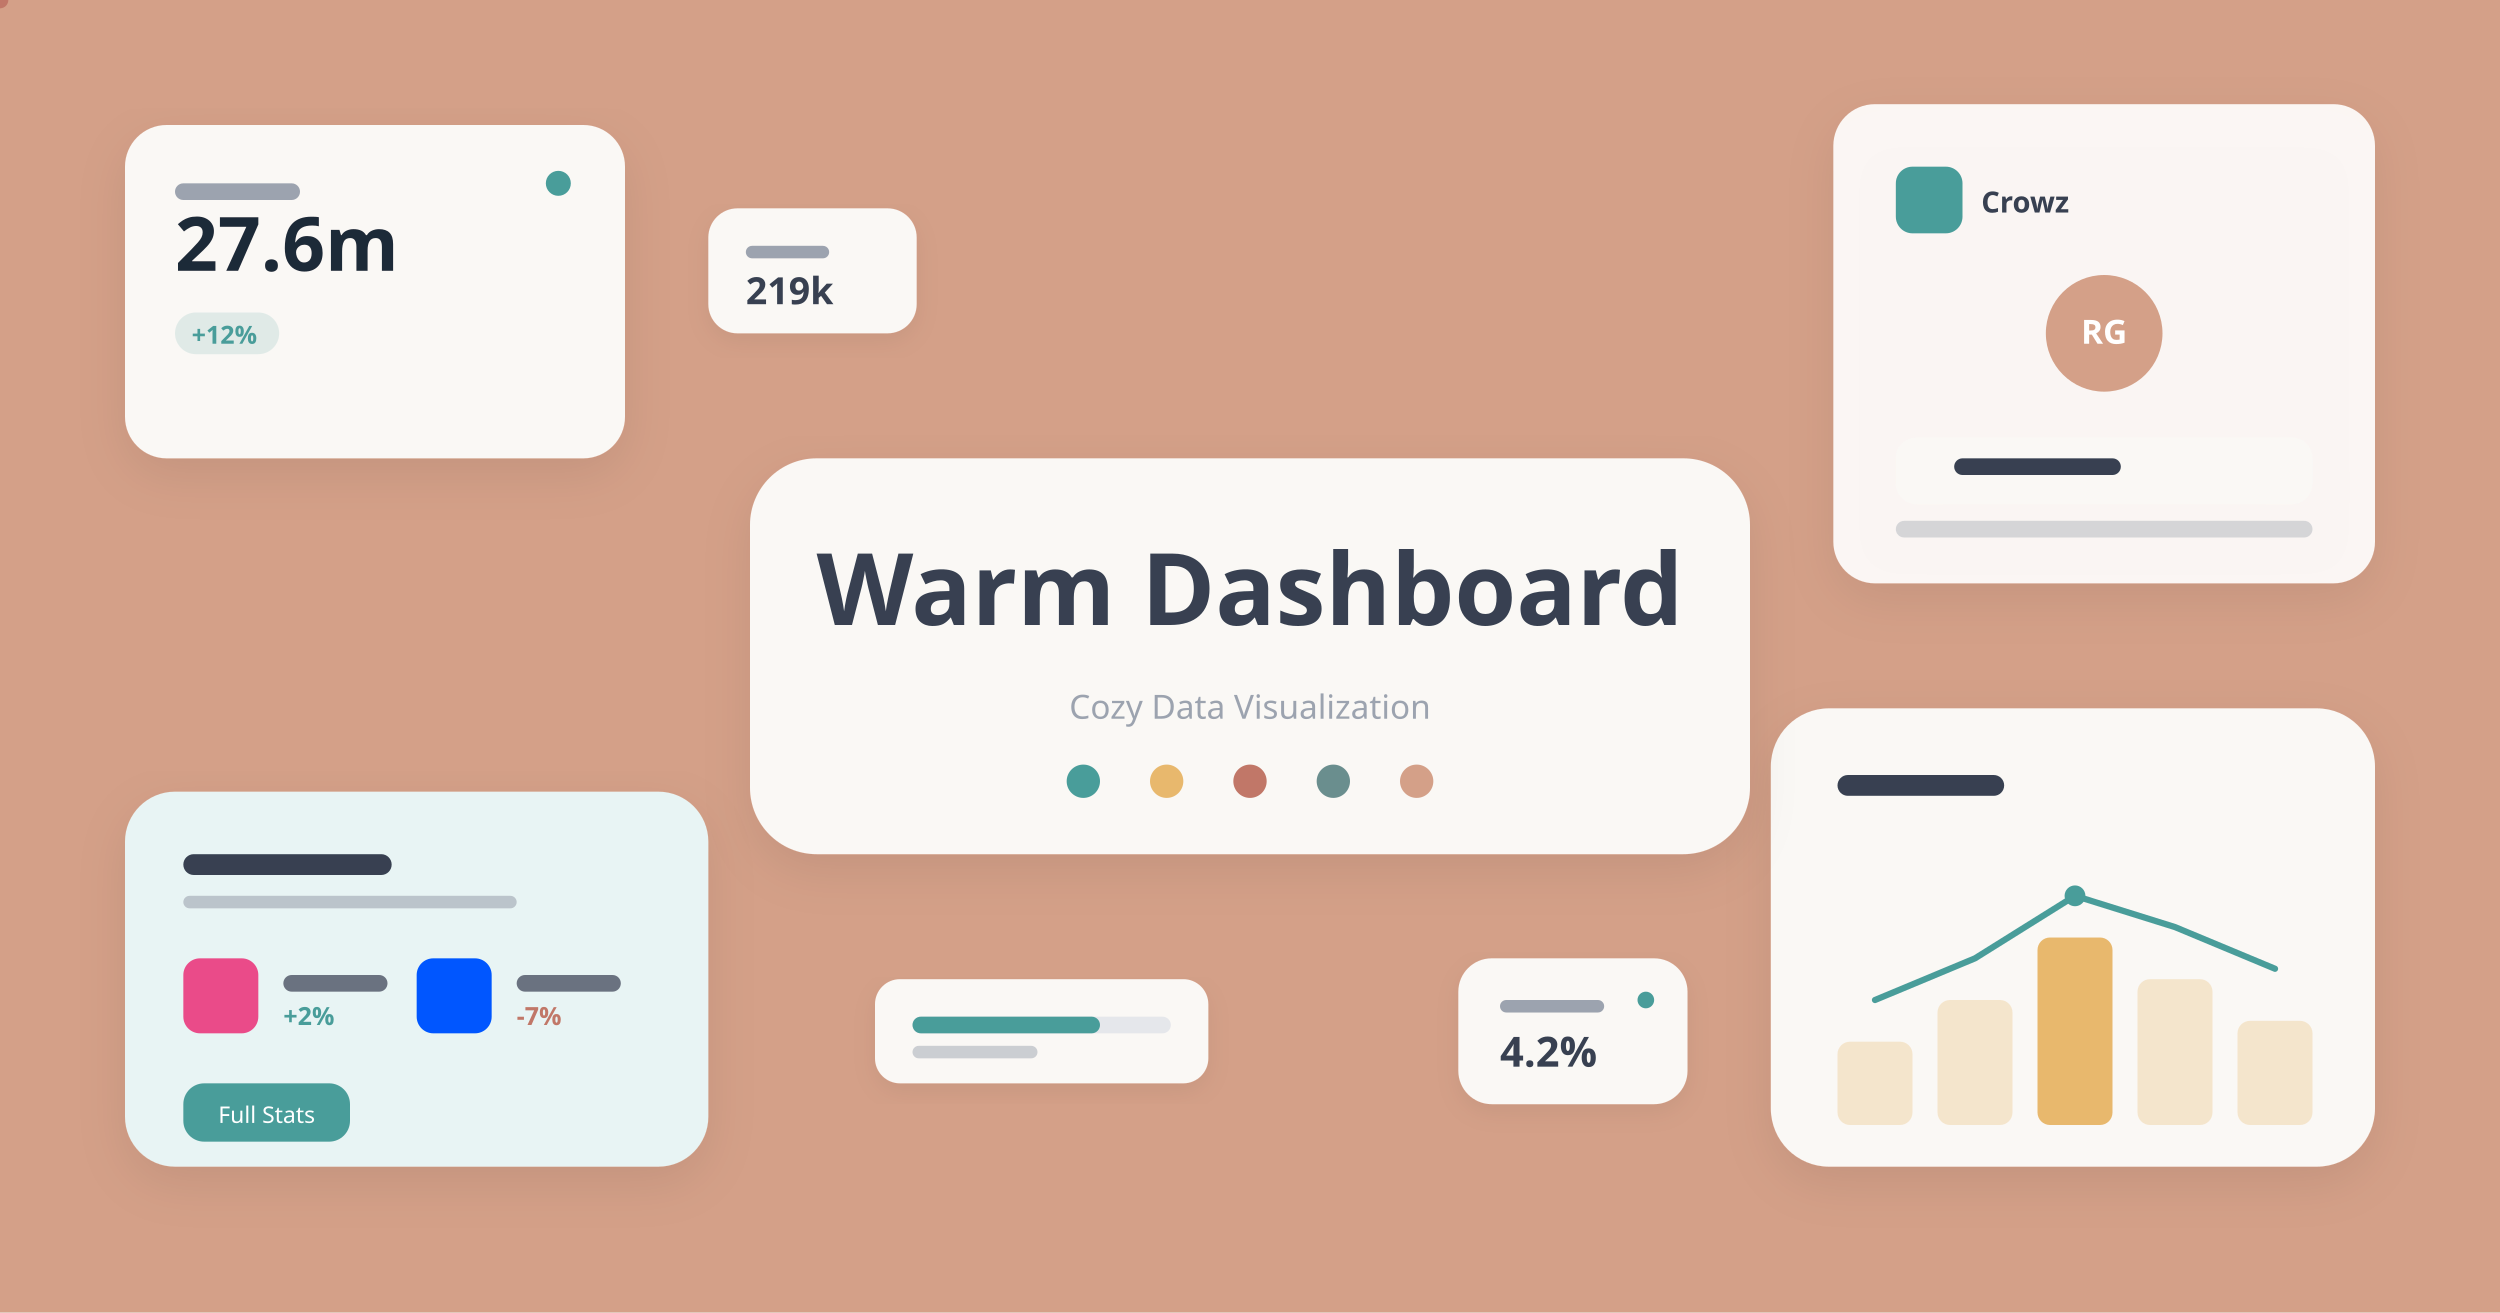
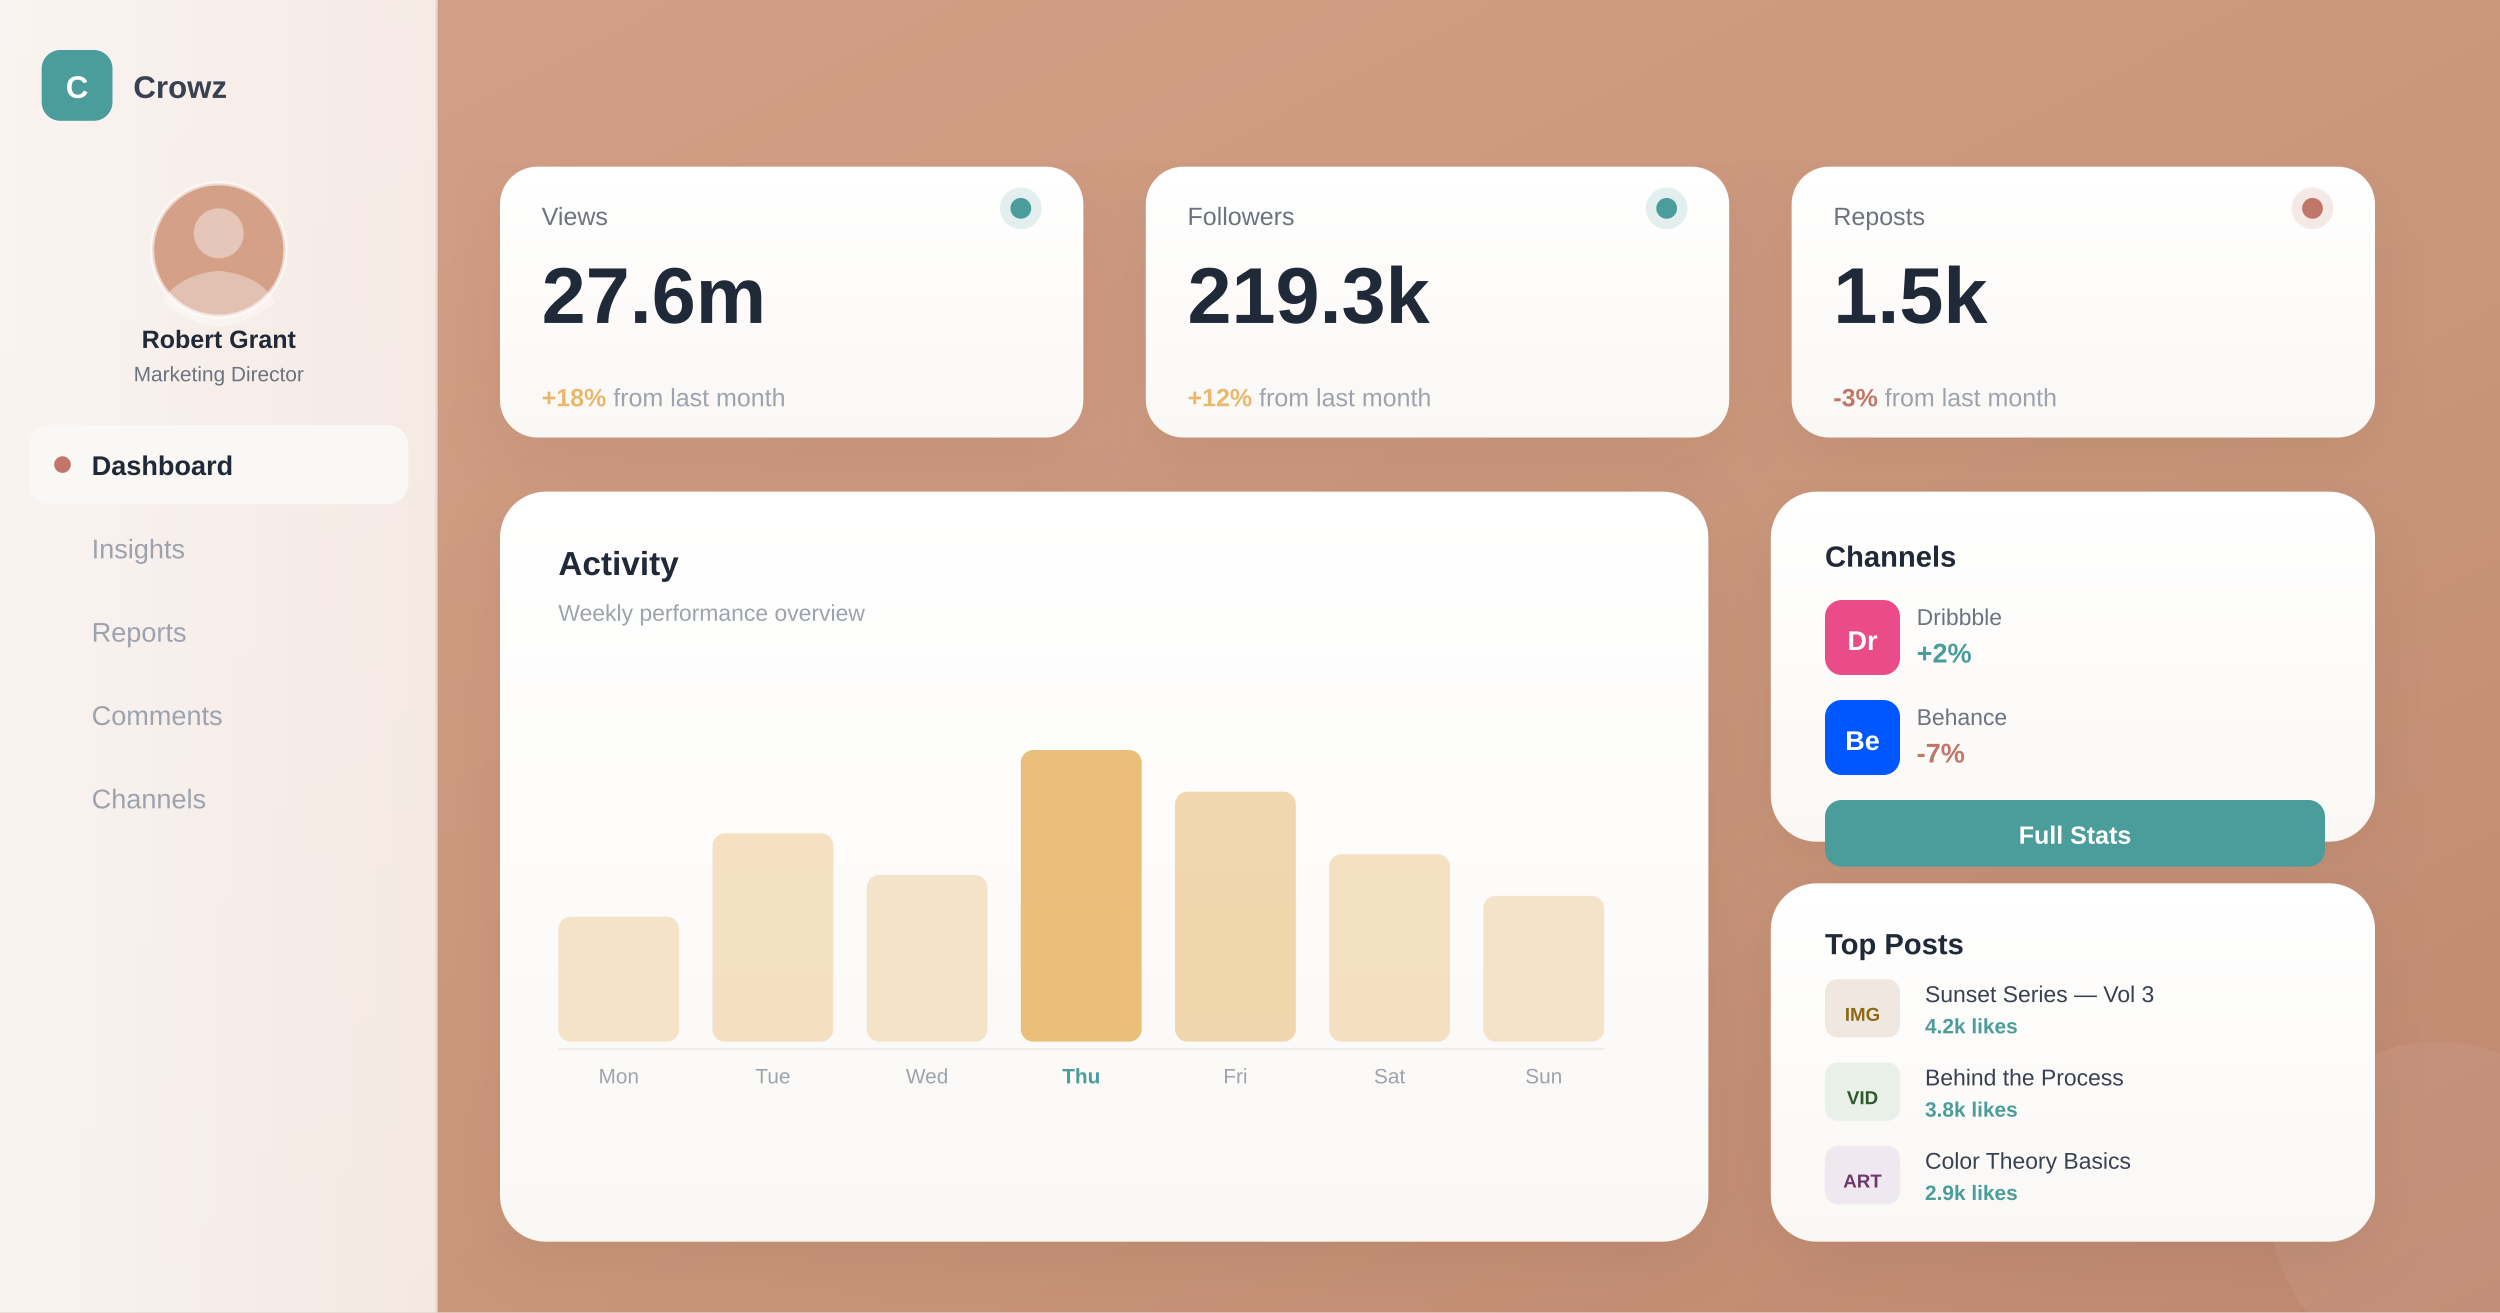
- <svg xmlns="http://www.w3.org/2000/svg" width="1200" height="630" fill="none" viewBox="0 0 1200 630">
+ <svg xmlns="http://www.w3.org/2000/svg" width="1200" height="630" viewBox="0 0 1200 630">
  <defs>
-     <filter id="a" width="130%" height="130%" x="-10%" y="-10%">
-       <feDropShadow dx="0" dy="8" flood-color="#000" flood-opacity=".08" stdDeviation="12" />
-     </filter>
-     <filter id="b" width="130%" height="130%" x="-10%" y="-10%">
-       <feDropShadow dx="0" dy="4" flood-color="#000" flood-opacity=".06" stdDeviation="6" />
+     <linearGradient id="coralBg" x1="0%" y1="0%" x2="100%" y2="100%">
+       <stop offset="0%" style="stop-color:#d4a088" />
+       <stop offset="60%" style="stop-color:#c9967a" />
+       <stop offset="100%" style="stop-color:#c08870" />
+     </linearGradient>
+     <linearGradient id="creamCard" x1="0%" y1="0%" x2="0%" y2="100%">
+       <stop offset="0%" style="stop-color:#ffffff" />
+       <stop offset="100%" style="stop-color:#faf8f5" />
+     </linearGradient>
+     <linearGradient id="sidebarGrad" x1="0%" y1="0%" x2="100%" y2="0%">
+       <stop offset="0%" style="stop-color:rgba(255,255,255,0.88)" />
+       <stop offset="100%" style="stop-color:rgba(255,255,255,0.78)" />
+     </linearGradient>
+     <filter id="cardShadow" x="-8%" y="-8%" width="116%" height="132%">
+       <feDropShadow dx="0" dy="8" stdDeviation="16" flood-color="rgba(0,0,0,0.07)" />
    </filter>
  </defs>
-   <path fill="#d4a088" d="M0 0h1200v630H0z" />
-   <g filter="url(#a)">
-     <rect width="240" height="160" x="60" y="60" fill="#faf8f5" rx="20" />
-     <rect width="60" height="8" x="84" y="88" fill="#9ca3af" rx="4" />
-     <text x="84" y="130" fill="#1f2937" font-family="system-ui, sans-serif" font-size="36" font-weight="700">27.6m</text>
-     <rect width="50" height="20" x="84" y="150" fill="#4a9d9a" opacity=".15" rx="10" />
-     <text x="92" y="165" fill="#4a9d9a" font-family="system-ui, sans-serif" font-size="12" font-weight="600">+12%</text>
-     <circle cx="268" cy="88" r="6" fill="#4a9d9a" />
-   </g>
-   <g filter="url(#a)">
-     <rect width="260" height="230" x="880" y="50" fill="#fff" fill-opacity=".9" rx="20" />
-     <rect width="32" height="32" x="910" y="80" fill="#4a9d9a" rx="8" />
-     <text x="951" y="102" fill="#374151" font-family="system-ui, sans-serif" font-size="14" font-weight="600">Crowz</text>
-     <circle cx="1010" cy="160" r="28" fill="#d4a088" />
-     <text x="1010" y="165" fill="#fff" font-family="system-ui, sans-serif" font-size="16" font-weight="700" text-anchor="middle">RG</text>
-     <rect width="200" height="32" x="910" y="210" fill="#faf8f5" rx="10" />
-     <circle r="4" fill="#c17767" />
-     <rect width="80" height="8" x="938" y="220" fill="#374151" rx="4" />
-     <rect width="200" height="8" x="910" y="250" fill="#9ca3af" opacity=".4" rx="4" />
-   </g>
-   <g filter="url(#a)">
-     <rect width="280" height="180" x="60" y="380" fill="linear-gradient(135deg, #e8f4f4 0%, #f0f7f7 100%)" rx="24" />
-     <rect width="280" height="180" x="60" y="380" fill="#e8f4f4" rx="24" />
-     <rect width="100" height="10" x="88" y="410" fill="#374151" rx="5" />
-     <rect width="160" height="6" x="88" y="430" fill="#9ca3af" opacity=".6" rx="3" />
-     <rect width="36" height="36" x="88" y="460" fill="#ea4c89" rx="8" />
-     <rect width="50" height="8" x="136" y="468" fill="#6b7280" rx="4" />
-     <text x="136" y="492" fill="#4a9d9a" font-family="system-ui, sans-serif" font-size="12" font-weight="600">+2%</text>
-     <rect width="36" height="36" x="200" y="460" fill="#0057ff" rx="8" />
-     <rect width="50" height="8" x="248" y="468" fill="#6b7280" rx="4" />
-     <text x="248" y="492" fill="#c17767" font-family="system-ui, sans-serif" font-size="12" font-weight="600">-7%</text>
-     <rect width="80" height="28" x="88" y="520" fill="#4a9d9a" rx="10" />
-     <text x="128" y="539" fill="#fff" font-family="system-ui, sans-serif" font-size="11" font-weight="500" text-anchor="middle">Full Stats</text>
-   </g>
-   <g filter="url(#a)">
-     <rect width="290" height="220" x="850" y="340" fill="#faf8f5" rx="28" />
-     <rect width="80" height="10" x="882" y="372" fill="#374151" rx="5" />
-     <rect width="36" height="40" x="882" y="500" fill="#e8b86d" opacity=".3" rx="6" />
-     <rect width="36" height="60" x="930" y="480" fill="#e8b86d" opacity=".3" rx="6" />
-     <rect width="36" height="90" x="978" y="450" fill="#e8b86d" rx="6" />
-     <rect width="36" height="70" x="1026" y="470" fill="#e8b86d" opacity=".3" rx="6" />
-     <rect width="36" height="50" x="1074" y="490" fill="#e8b86d" opacity=".3" rx="6" />
-     <path stroke="#4a9d9a" stroke-linecap="round" stroke-linejoin="round" stroke-width="3" d="m900 480 48-20 48-30 48 15 48 20" />
-     <circle cx="996" cy="430" r="5" fill="#4a9d9a" />
-   </g>
-   <g filter="url(#a)">
-     <rect width="480" height="190" x="360" y="220" fill="#faf8f5" rx="32" />
-     <text x="600" y="300" fill="#374151" font-family="system-ui, sans-serif" font-size="48" font-weight="700" text-anchor="middle">Warm Dashboard</text>
-     <text x="600" y="345" fill="#9ca3af" font-family="system-ui, sans-serif" font-size="16" text-anchor="middle">Cozy Data Visualization</text>
-     <circle cx="520" cy="375" r="8" fill="#4a9d9a" />
-     <circle cx="560" cy="375" r="8" fill="#e8b86d" />
-     <circle cx="600" cy="375" r="8" fill="#c17767" />
-     <circle cx="640" cy="375" r="8" fill="#6b8e8e" />
-     <circle cx="680" cy="375" r="8" fill="#d4a088" />
-   </g>
-   <g filter="url(#b)">
-     <rect width="100" height="60" x="340" y="100" fill="#faf8f5" rx="14" />
-     <rect width="40" height="6" x="358" y="118" fill="#9ca3af" rx="3" />
-     <text x="358" y="146" fill="#374151" font-family="system-ui, sans-serif" font-size="18" font-weight="700">219k</text>
-   </g>
-   <g filter="url(#b)">
-     <rect width="110" height="70" x="700" y="460" fill="#faf8f5" rx="16" />
-     <rect width="50" height="6" x="720" y="480" fill="#9ca3af" rx="3" />
-     <text x="720" y="512" fill="#374151" font-family="system-ui, sans-serif" font-size="20" font-weight="700">4.2%</text>
-     <circle cx="790" cy="480" r="4" fill="#4a9d9a" />
-   </g>
-   <g filter="url(#b)">
-     <rect width="160" height="50" x="420" y="470" fill="#faf8f5" rx="12" />
-     <rect width="124" height="8" x="438" y="488" fill="#e5e7eb" rx="4" />
-     <rect width="90" height="8" x="438" y="488" fill="#4a9d9a" rx="4" />
-     <rect width="60" height="6" x="438" y="502" fill="#9ca3af" opacity=".5" rx="3" />
-   </g>
+   <rect width="1200" height="630" fill="url(#coralBg)" />
+   <rect x="0" y="0" width="210" height="630" fill="url(#sidebarGrad)" />
+   <rect x="209" y="0" width="1" height="630" fill="rgba(200,195,190,0.4)" />
+   <rect x="20" y="24" width="34" height="34" rx="9" fill="#4a9d9a" />
+   <text x="37" y="47" font-family="Arial, sans-serif" font-size="15" font-weight="800" fill="white" text-anchor="middle">C</text>
+   <text x="64" y="47" font-family="Arial, sans-serif" font-size="15" font-weight="600" fill="#374151">Crowz</text>
+   <circle cx="105" cy="120" r="32" fill="#d4a088" stroke="rgba(255,255,255,0.6)" stroke-width="2" />
+   <circle cx="105" cy="112" r="12" fill="rgba(255,255,255,0.4)" />
+   <path d="M 78 145 Q 85 132 105 130 Q 125 132 132 145 Q 120 155 105 157 Q 90 155 78 145 Z" fill="rgba(255,255,255,0.35)" />
+   <text x="105" y="167" font-family="Arial, sans-serif" font-size="12" font-weight="600" fill="#1f2937" text-anchor="middle">Robert Grant</text>
+   <text x="105" y="183" font-family="Arial, sans-serif" font-size="10" fill="#6b7280" text-anchor="middle">Marketing Director</text>
+   <rect x="14" y="204" width="182" height="38" rx="10" fill="#faf8f5" />
+   <circle cx="30" cy="223" r="4" fill="#c17767" />
+   <text x="44" y="228" font-family="Arial, sans-serif" font-size="13" font-weight="600" fill="#1f2937">Dashboard</text>
+   <text x="44" y="268" font-family="Arial, sans-serif" font-size="13" fill="#9ca3af">Insights</text>
+   <text x="44" y="308" font-family="Arial, sans-serif" font-size="13" fill="#9ca3af">Reports</text>
+   <text x="44" y="348" font-family="Arial, sans-serif" font-size="13" fill="#9ca3af">Comments</text>
+   <text x="44" y="388" font-family="Arial, sans-serif" font-size="13" fill="#9ca3af">Channels</text>
+   <rect x="240" y="80" width="280" height="130" rx="18" fill="url(#creamCard)" filter="url(#cardShadow)" />
+   <circle cx="490" cy="100" r="10" fill="rgba(74,157,154,0.15)" />
+   <circle cx="490" cy="100" r="5" fill="#4a9d9a" />
+   <text x="260" y="108" font-family="Arial, sans-serif" font-size="12" fill="#6b7280" font-weight="500">Views</text>
+   <text x="260" y="155" font-family="Arial, sans-serif" font-size="38" font-weight="700" fill="#1f2937">27.6m</text>
+   <text x="260" y="195" font-family="Arial, sans-serif" font-size="12" fill="#9ca3af">
+     <tspan font-weight="600" fill="#e8b86d">+18%</tspan>
+     <tspan> from last month</tspan>
+   </text>
+   <rect x="550" y="80" width="280" height="130" rx="18" fill="url(#creamCard)" filter="url(#cardShadow)" />
+   <circle cx="800" cy="100" r="10" fill="rgba(74,157,154,0.15)" />
+   <circle cx="800" cy="100" r="5" fill="#4a9d9a" />
+   <text x="570" y="108" font-family="Arial, sans-serif" font-size="12" fill="#6b7280" font-weight="500">Followers</text>
+   <text x="570" y="155" font-family="Arial, sans-serif" font-size="38" font-weight="700" fill="#1f2937">219.3k</text>
+   <text x="570" y="195" font-family="Arial, sans-serif" font-size="12" fill="#9ca3af">
+     <tspan font-weight="600" fill="#e8b86d">+12%</tspan>
+     <tspan> from last month</tspan>
+   </text>
+   <rect x="860" y="80" width="280" height="130" rx="18" fill="url(#creamCard)" filter="url(#cardShadow)" />
+   <circle cx="1110" cy="100" r="10" fill="rgba(193,119,103,0.15)" />
+   <circle cx="1110" cy="100" r="5" fill="#c17767" />
+   <text x="880" y="108" font-family="Arial, sans-serif" font-size="12" fill="#6b7280" font-weight="500">Reposts</text>
+   <text x="880" y="155" font-family="Arial, sans-serif" font-size="38" font-weight="700" fill="#1f2937">1.5k</text>
+   <text x="880" y="195" font-family="Arial, sans-serif" font-size="12" fill="#9ca3af">
+     <tspan font-weight="600" fill="#c17767">-3%</tspan>
+     <tspan> from last month</tspan>
+   </text>
+   <rect x="240" y="236" width="580" height="360" rx="22" fill="url(#creamCard)" filter="url(#cardShadow)" />
+   <text x="268" y="276" font-family="Arial, sans-serif" font-size="16" font-weight="600" fill="#1f2937">Activity</text>
+   <text x="268" y="298" font-family="Arial, sans-serif" font-size="11" fill="#9ca3af">Weekly performance overview</text>
+   <rect x="268" y="440" width="58" height="60" rx="6" fill="#e8b86d" opacity="0.35" />
+   <rect x="342" y="400" width="58" height="100" rx="6" fill="#e8b86d" opacity="0.4" />
+   <rect x="416" y="420" width="58" height="80" rx="6" fill="#e8b86d" opacity="0.35" />
+   <rect x="490" y="360" width="58" height="140" rx="6" fill="#e8b86d" opacity="0.9" />
+   <rect x="564" y="380" width="58" height="120" rx="6" fill="#e8b86d" opacity="0.55" />
+   <rect x="638" y="410" width="58" height="90" rx="6" fill="#e8b86d" opacity="0.4" />
+   <rect x="712" y="430" width="58" height="70" rx="6" fill="#e8b86d" opacity="0.35" />
+   <text x="297" y="520" font-family="Arial, sans-serif" font-size="10" fill="#9ca3af" text-anchor="middle">Mon</text>
+   <text x="371" y="520" font-family="Arial, sans-serif" font-size="10" fill="#9ca3af" text-anchor="middle">Tue</text>
+   <text x="445" y="520" font-family="Arial, sans-serif" font-size="10" fill="#9ca3af" text-anchor="middle">Wed</text>
+   <text x="519" y="520" font-family="Arial, sans-serif" font-size="10" fill="#4a9d9a" font-weight="600" text-anchor="middle">Thu</text>
+   <text x="593" y="520" font-family="Arial, sans-serif" font-size="10" fill="#9ca3af" text-anchor="middle">Fri</text>
+   <text x="667" y="520" font-family="Arial, sans-serif" font-size="10" fill="#9ca3af" text-anchor="middle">Sat</text>
+   <text x="741" y="520" font-family="Arial, sans-serif" font-size="10" fill="#9ca3af" text-anchor="middle">Sun</text>
+   <rect x="268" y="503" width="502" height="1" fill="#f0ede8" />
+   <rect x="850" y="236" width="290" height="168" rx="22" fill="url(#creamCard)" filter="url(#cardShadow)" />
+   <text x="876" y="272" font-family="Arial, sans-serif" font-size="14" font-weight="600" fill="#1f2937">Channels</text>
+   <rect x="876" y="288" width="36" height="36" rx="8" fill="#ea4c89" />
+   <text x="894" y="312" font-family="Arial, sans-serif" font-size="13" font-weight="700" fill="white" text-anchor="middle">Dr</text>
+   <text x="920" y="300" font-family="Arial, sans-serif" font-size="11" fill="#6b7280">Dribbble</text>
+   <text x="920" y="318" font-family="Arial, sans-serif" font-size="13" font-weight="600" fill="#4a9d9a">+2%</text>
+   <rect x="876" y="336" width="36" height="36" rx="8" fill="#0057ff" />
+   <text x="894" y="360" font-family="Arial, sans-serif" font-size="13" font-weight="700" fill="white" text-anchor="middle">Be</text>
+   <text x="920" y="348" font-family="Arial, sans-serif" font-size="11" fill="#6b7280">Behance</text>
+   <text x="920" y="366" font-family="Arial, sans-serif" font-size="13" font-weight="600" fill="#c17767">-7%</text>
+   <rect x="876" y="384" width="240" height="32" rx="8" fill="#4a9d9a" />
+   <text x="996" y="405" font-family="Arial, sans-serif" font-size="12" font-weight="600" fill="white" text-anchor="middle">Full Stats</text>
+   <rect x="850" y="424" width="290" height="172" rx="22" fill="url(#creamCard)" filter="url(#cardShadow)" />
+   <text x="876" y="458" font-family="Arial, sans-serif" font-size="14" font-weight="600" fill="#1f2937">Top Posts</text>
+   <rect x="876" y="470" width="36" height="28" rx="6" fill="#f0e8e0" />
+   <text x="894" y="490" font-family="Arial, sans-serif" font-size="9" fill="#8b6914" text-anchor="middle" font-weight="600">IMG</text>
+   <text x="924" y="481" font-family="Arial, sans-serif" font-size="11" fill="#374151">Sunset Series — Vol 3</text>
+   <text x="924" y="496" font-family="Arial, sans-serif" font-size="10" fill="#4a9d9a" font-weight="600">4.2k likes</text>
+   <rect x="876" y="510" width="36" height="28" rx="6" fill="#e8f0e8" />
+   <text x="894" y="530" font-family="Arial, sans-serif" font-size="9" fill="#2d5a2d" text-anchor="middle" font-weight="600">VID</text>
+   <text x="924" y="521" font-family="Arial, sans-serif" font-size="11" fill="#374151">Behind the Process</text>
+   <text x="924" y="536" font-family="Arial, sans-serif" font-size="10" fill="#4a9d9a" font-weight="600">3.8k likes</text>
+   <rect x="876" y="550" width="36" height="28" rx="6" fill="#f0e8f0" />
+   <text x="894" y="570" font-family="Arial, sans-serif" font-size="9" fill="#6b3a6b" text-anchor="middle" font-weight="600">ART</text>
+   <text x="924" y="561" font-family="Arial, sans-serif" font-size="11" fill="#374151">Color Theory Basics</text>
+   <text x="924" y="576" font-family="Arial, sans-serif" font-size="10" fill="#4a9d9a" font-weight="600">2.9k likes</text>
+   <circle cx="1170" cy="580" r="80" fill="rgba(255,255,255,0.05)" />
</svg>
